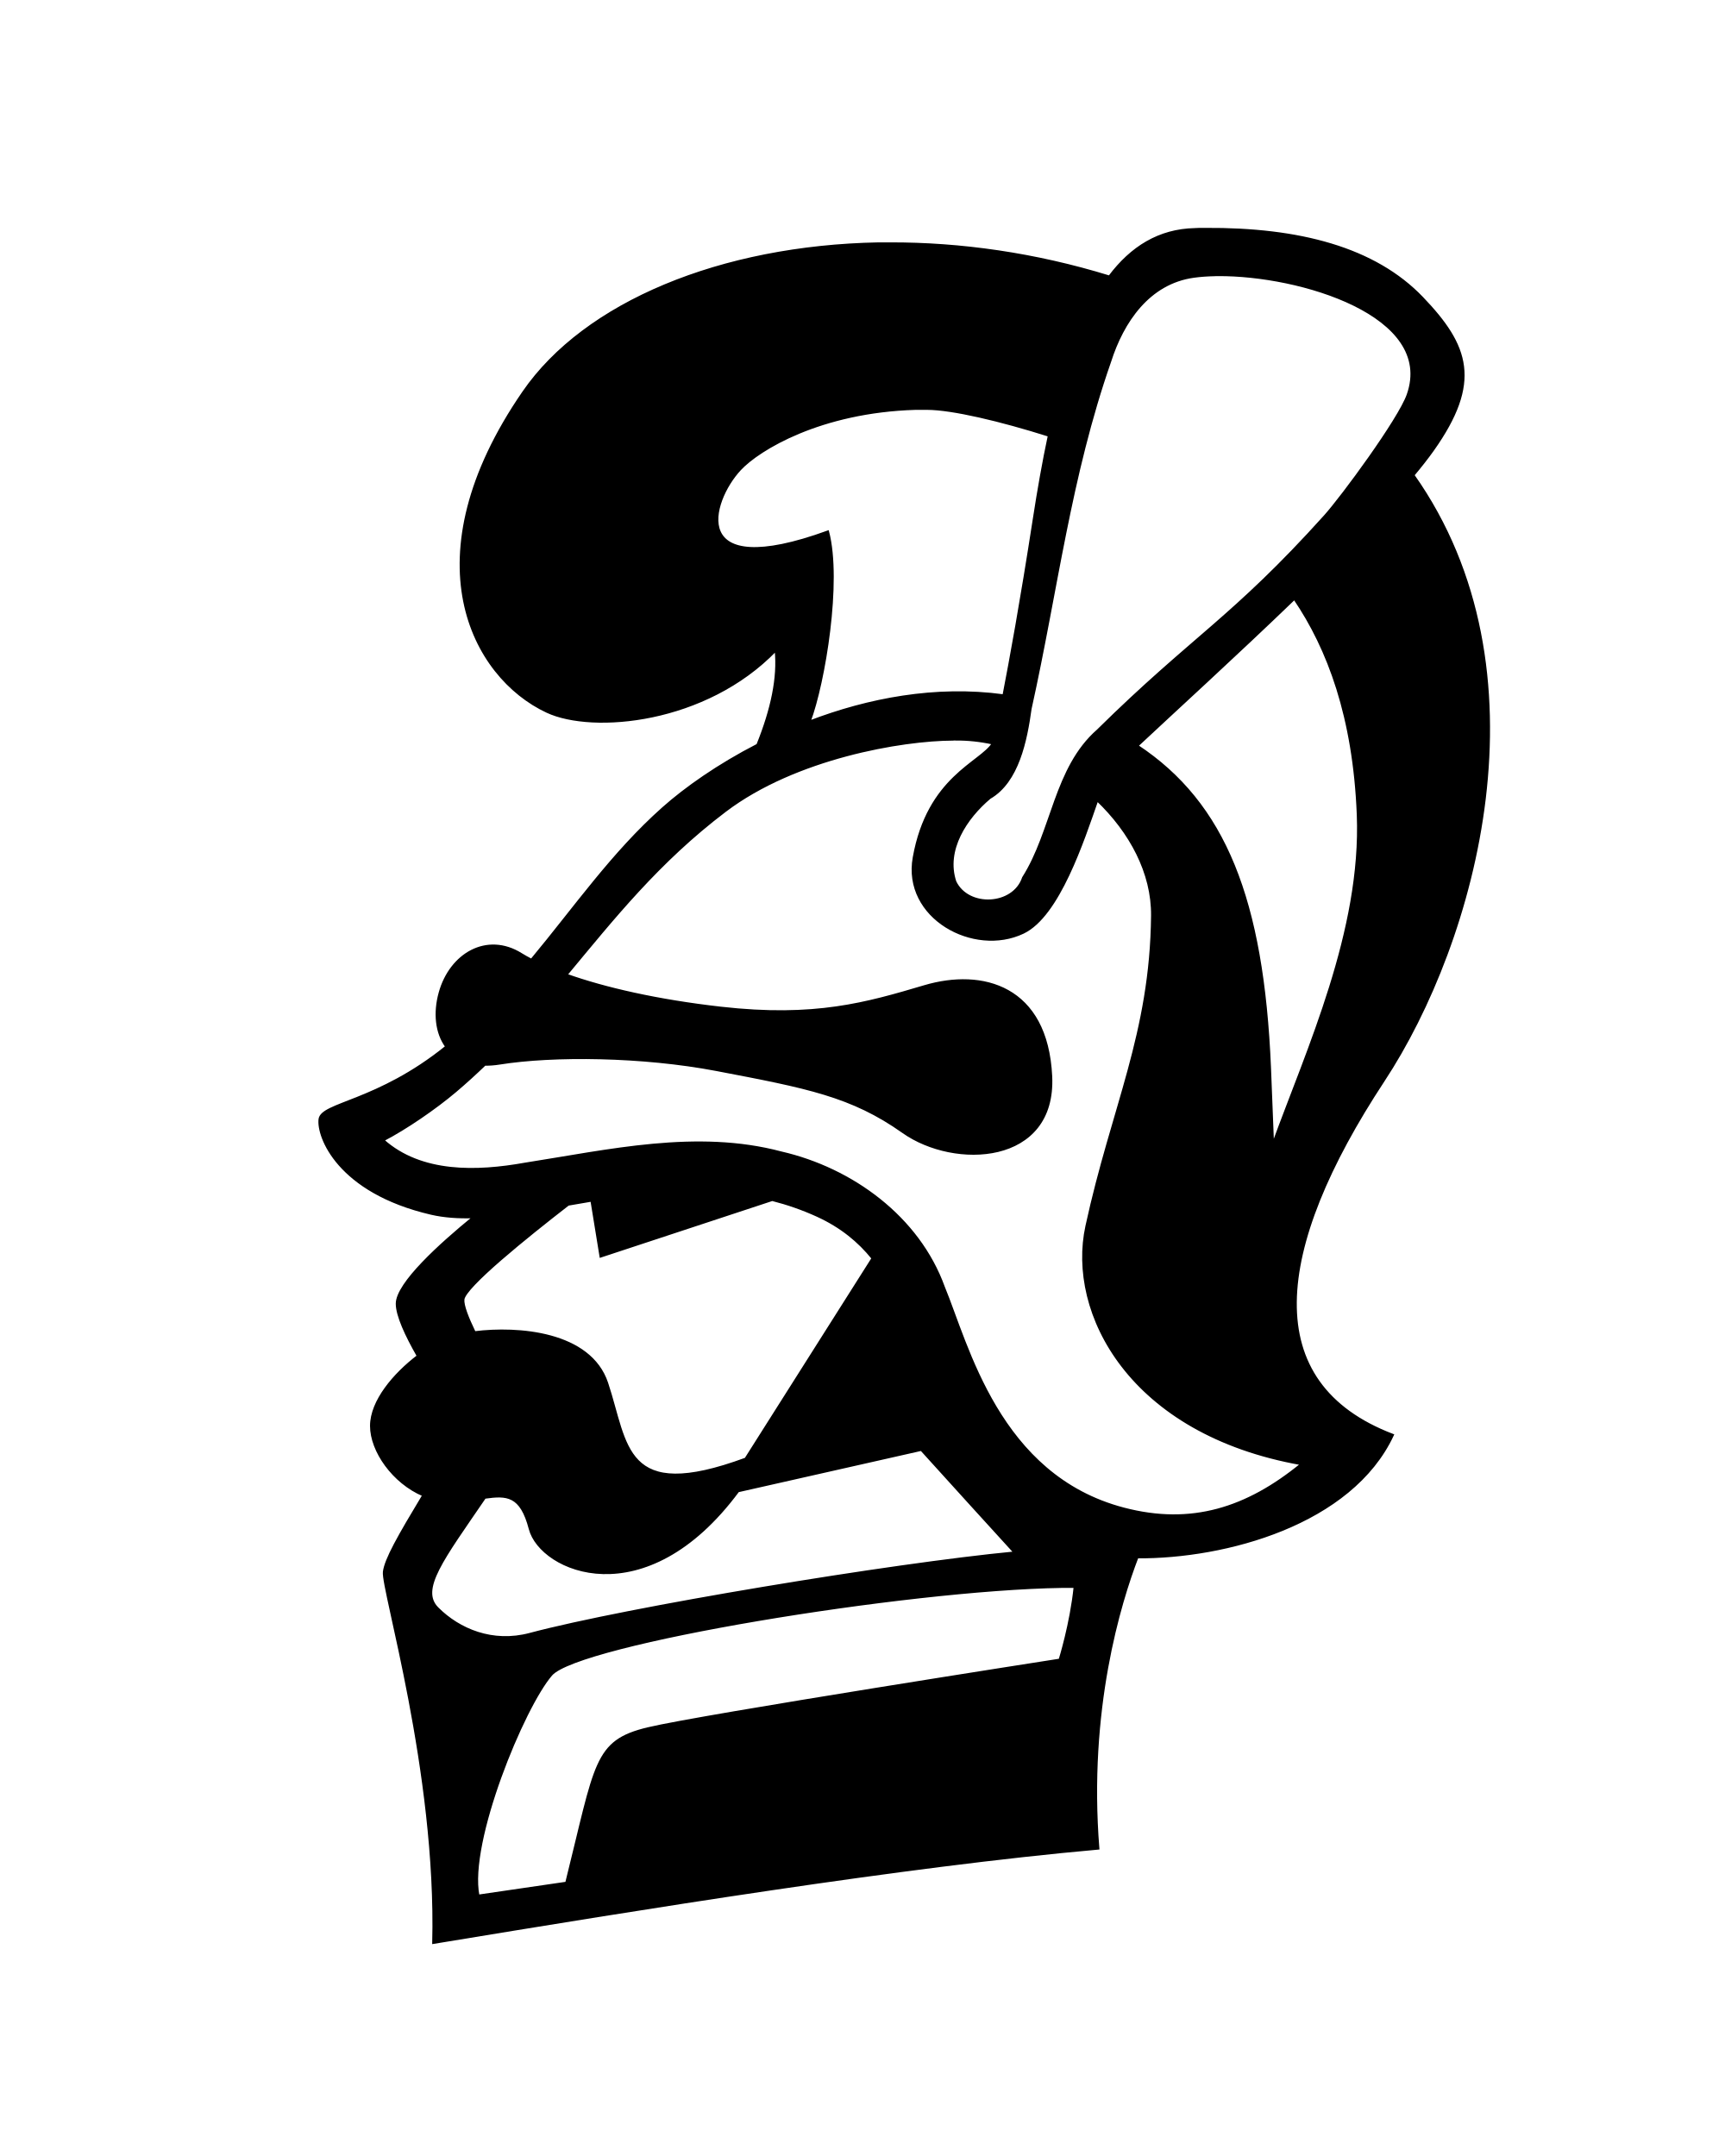
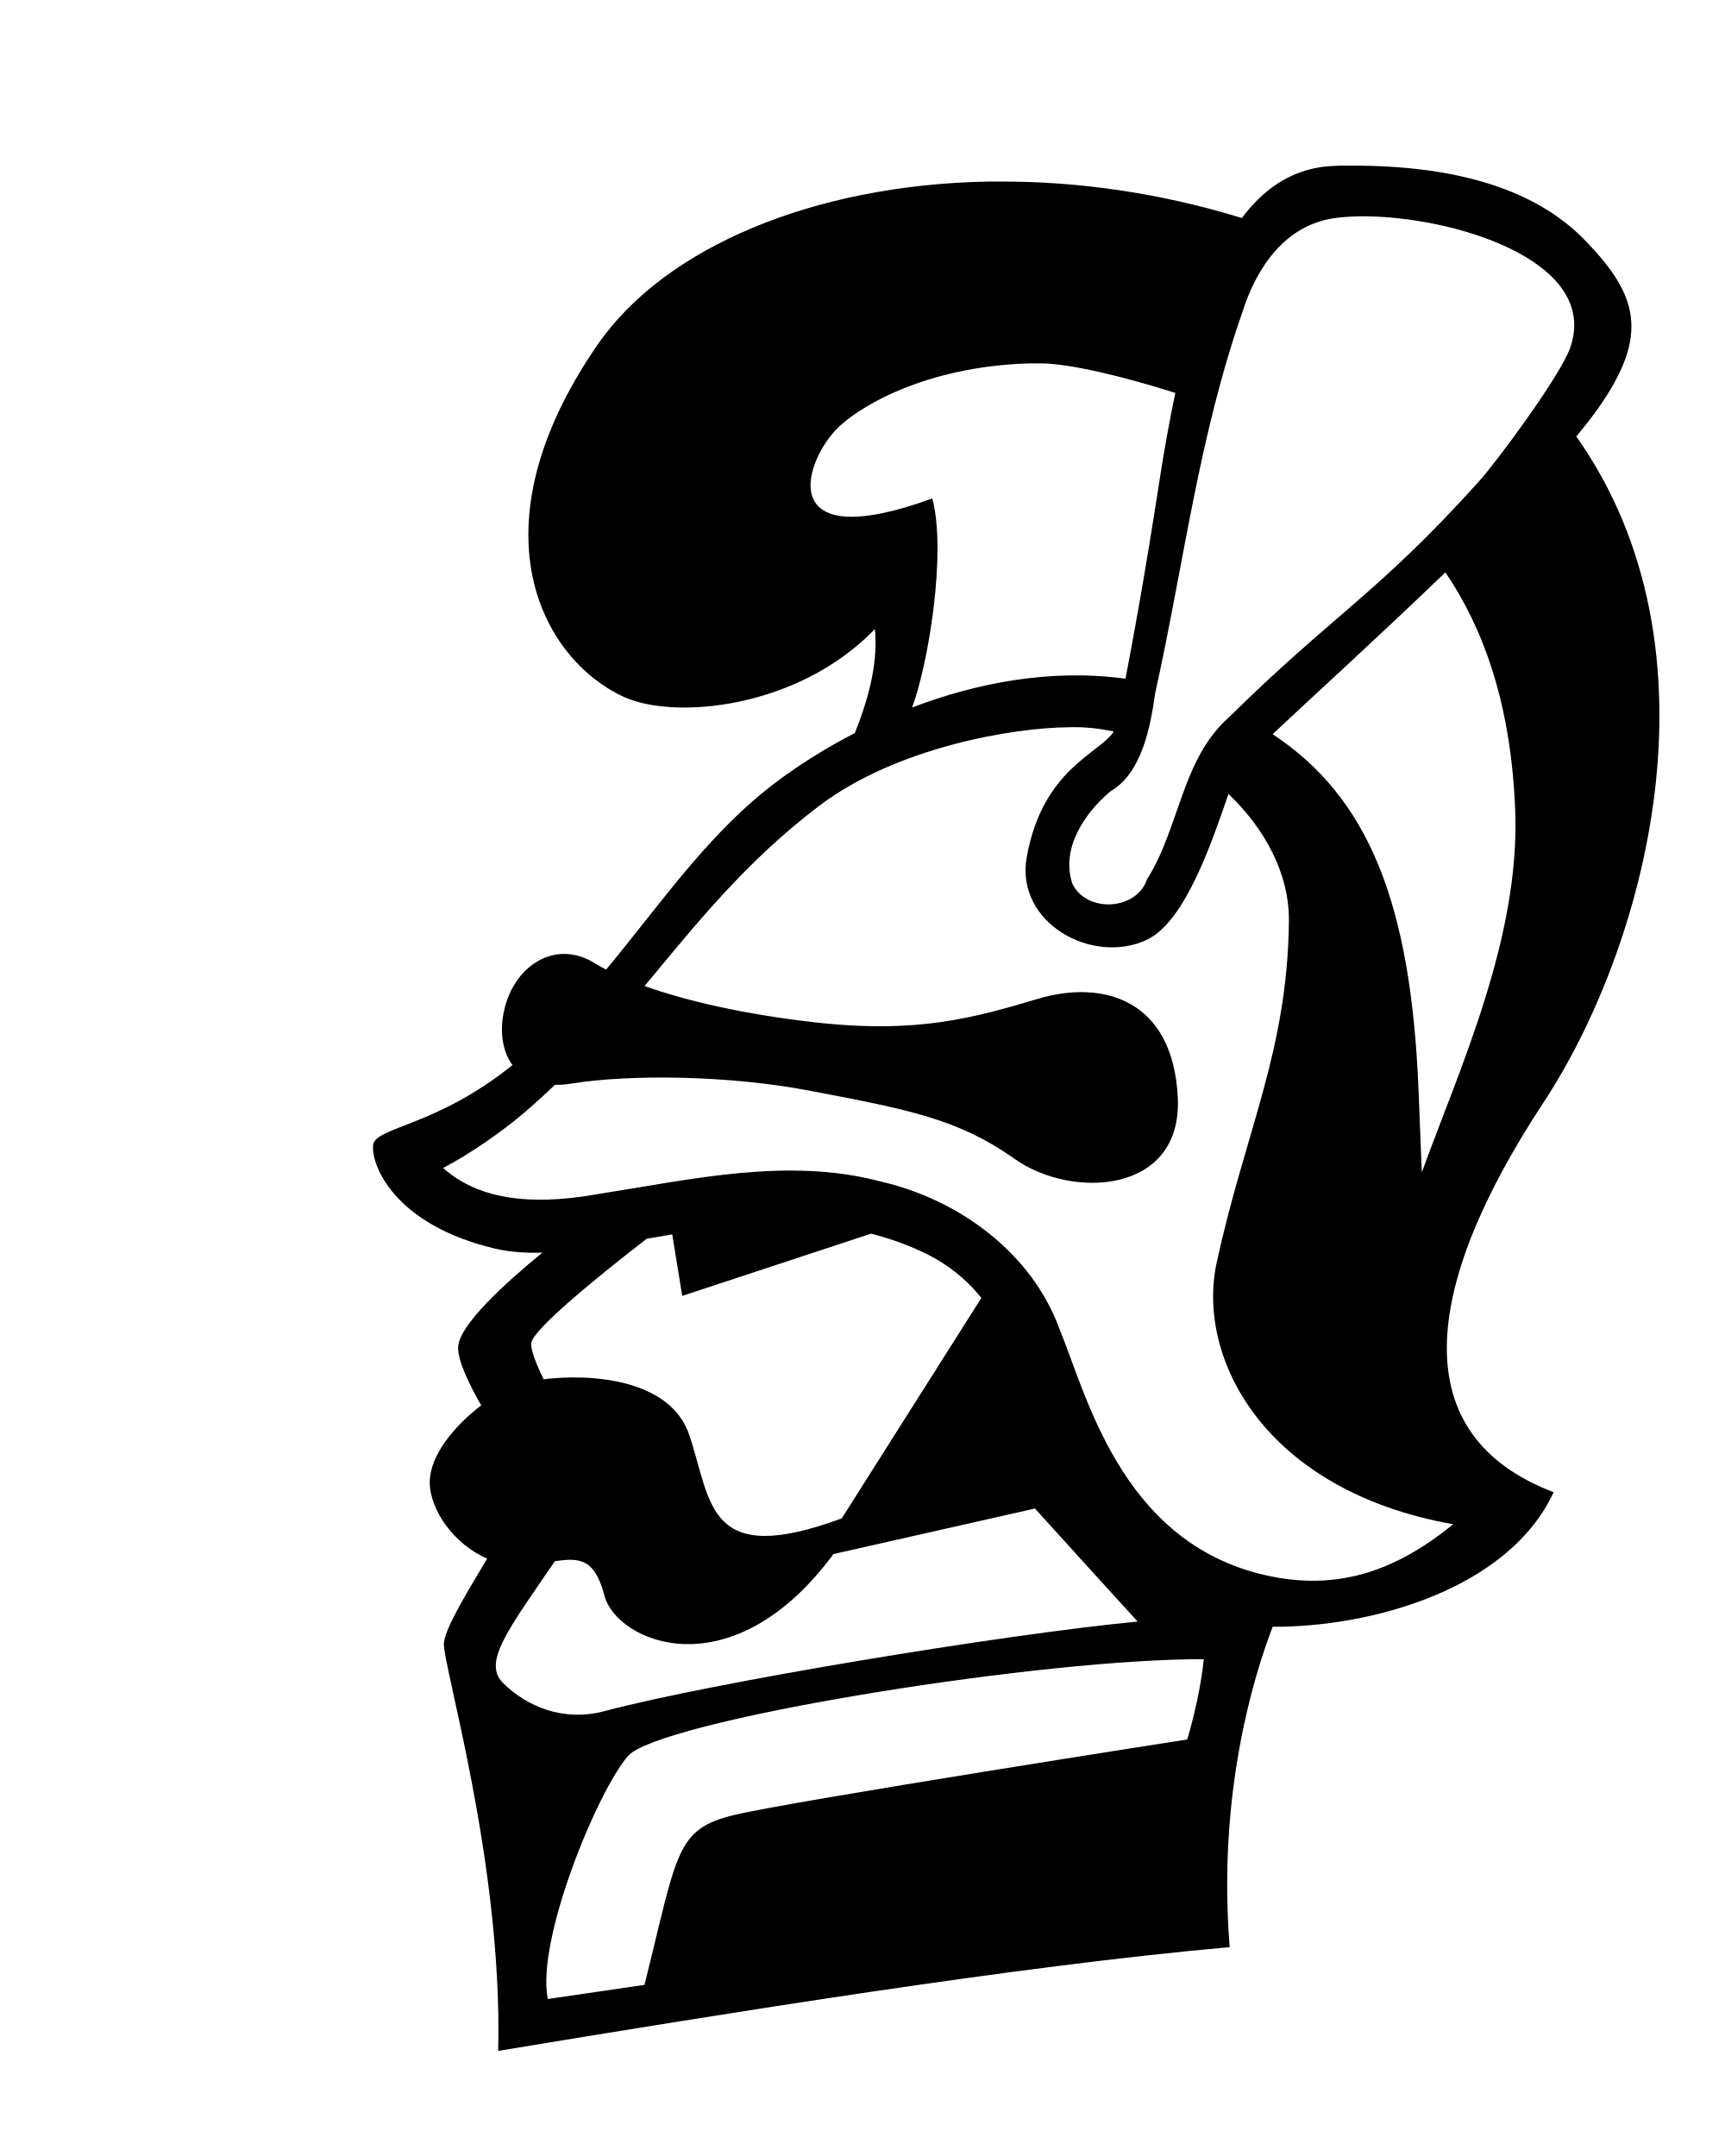
<svg xmlns="http://www.w3.org/2000/svg" viewBox="0 0 800 1000">
-   <g fill="currentColor">
-     <path style="fill:#000000;fill-opacity:1;fill-rule:evenodd;stroke:#000000;stroke-width:1px;stroke-linecap:butt;stroke-linejoin:miter;stroke-opacity:1" d="M 556.229,106.198 C 555.529,106.225 554.843,106.276 554.135,106.292 C 537.548,106.652 524.687,114.679 514.479,128.292 C 480.098,117.704 445.461,112.831 412.698,112.917 C 412.109,112.918 411.535,112.912 410.948,112.917 C 410.656,112.919 410.364,112.913 410.073,112.917 C 409.783,112.92 409.488,112.913 409.198,112.917 C 408.909,112.92 408.611,112.912 408.323,112.917 C 408.036,112.921 407.735,112.911 407.448,112.917 C 334.326,114.288 271.296,140.382 242.729,181.885 C 189.696,258.933 218.985,313.919 253.667,330.104 C 274.988,340.054 327.277,335.279 359.76,301.635 C 361.066,314.196 357.989,328.897 351.292,345.479 C 333.077,354.846 317.913,365.54 307.417,374.885 C 283.921,395.803 266.801,420.739 246.448,445.198 C 244.749,444.308 243.159,443.435 241.729,442.542 C 225.812,432.593 208.922,442.541 203.948,460.448 C 201.358,469.77 202.278,479.051 206.979,485.448 C 174.983,511.313 149.176,511.56 148.229,519.135 C 147.234,527.094 156.733,552.867 199.948,562.917 C 205.981,564.32 212.565,564.758 219.604,564.542 C 204.428,576.918 184.042,595.294 184.042,604.698 C 184.042,610.185 188.347,619.443 193.792,628.948 C 182.864,637.284 172.104,649.794 172.104,661.385 C 172.104,673.009 182.381,687.638 196.323,693.542 C 184.887,712.542 178.802,723.205 178.073,729.042 C 177.078,737 202.938,821.549 200.948,901.135 C 297.446,885.218 419.819,865.344 509.354,857.385 C 504.171,792.966 519.364,743.417 527.479,722.292 C 568.206,722.553 626.672,706.924 645.948,665.573 C 583.285,641.688 589.936,579.821 641.667,501.229 C 684.277,436.494 719.45,310.993 655.479,220.385 C 658.981,216.2 662.04,212.293 664.542,208.76 C 686.933,177.138 680.955,160.416 659.573,138.104 C 637.496,115.068 602.457,105.919 558.917,106.198 C 558.52,106.2 558.126,106.191 557.729,106.198 C 557.58,106.2 557.441,106.195 557.292,106.198 C 557.161,106.201 557.016,106.194 556.885,106.198 C 556.771,106.201 556.656,106.194 556.542,106.198 C 556.442,106.201 556.329,106.194 556.229,106.198 z M 563.823,127.573 C 563.854,127.57 563.885,127.575 563.917,127.573 C 563.948,127.572 564.011,127.573 564.042,127.573 C 564.045,127.573 564.067,127.573 564.073,127.573 C 564.111,127.573 564.156,127.574 564.198,127.573 C 564.422,127.566 564.66,127.574 564.885,127.573 C 602.934,127.317 665.876,146.173 652.885,183.104 C 648.855,194.563 622.447,230.465 614.385,239.417 C 571.685,286.829 553.152,295.324 509.073,338.792 C 489.118,356.331 488.254,385.459 474.51,407.104 C 470.107,420.377 448.961,421.401 443.01,408.948 C 438.115,394.179 448.069,379.309 459.042,370.073 C 472.106,362.529 475.894,343.418 477.917,328.76 C 490.133,273.696 496.135,221.141 514.823,167.635 C 520.674,149.276 532.707,131.213 553.667,128.323 C 556.67,127.909 559.98,127.672 563.542,127.604 C 563.635,127.602 563.729,127.582 563.823,127.573 z M 424.573,189.604 C 424.746,189.599 424.93,189.609 425.104,189.604 C 425.279,189.599 425.46,189.608 425.635,189.604 C 425.811,189.6 425.99,189.608 426.167,189.604 C 426.343,189.6 426.521,189.607 426.698,189.604 C 426.876,189.601 427.051,189.607 427.229,189.604 C 427.408,189.601 427.581,189.606 427.76,189.604 C 428.49,189.595 429.21,189.604 429.948,189.604 C 441.503,189.604 464.221,194.984 486.448,202.042 C 483.847,214.231 481.582,227.165 479.51,240.573 C 473.45,279.79 468.629,305.941 465.417,322.542 C 433.856,318.231 402.578,324.325 375.448,334.698 C 382.228,316.724 390.064,269.535 383.979,246.542 C 318.32,270.418 329.301,232.62 343.229,217.698 C 351.863,208.447 380.392,190.935 424.573,189.604 z M 600.292,277.698 C 616.019,300.816 627.935,332.556 629.729,377.854 C 631.865,431.781 606.407,486.556 590.354,530.698 C 589.873,519.234 589.458,507.382 588.948,495.26 C 585.658,417.127 567.934,372.671 527.448,345.917 C 544.083,330.321 572.795,304.208 600.292,277.698 z M 442.198,342.979 C 442.204,342.978 442.222,342.98 442.229,342.979 C 442.24,342.979 442.281,342.979 442.292,342.979 C 442.294,342.979 442.32,342.979 442.323,342.979 C 442.325,342.979 442.351,342.979 442.354,342.979 C 442.366,342.979 442.405,342.979 442.417,342.979 C 442.421,342.979 442.444,342.979 442.448,342.979 C 442.484,342.978 442.536,342.98 442.573,342.979 C 442.739,342.973 442.905,342.981 443.073,342.979 C 448.804,342.918 454.651,343.546 460.479,344.823 C 454.718,353.967 430.449,360.481 423.792,397.76 C 418.817,425.616 451.661,443.516 474.542,432.573 C 490.979,424.711 502.294,389.932 508.854,371.135 C 524.206,385.81 534.521,404.815 534.323,424.698 C 533.775,479.608 515.956,513.243 503.885,568.698 C 495.111,609.01 524.001,664.948 603.573,679.073 C 578.247,699.77 552.53,707.958 521.198,699.76 C 462.963,684.524 448.731,623.633 437.698,597.01 C 425.988,564.599 395.145,542.131 362.292,534.573 C 323.177,524.168 282.468,533.685 243.354,539.792 C 221.334,543.729 195.387,544.631 177.729,528.854 C 188.106,523.486 201.794,514.12 211.26,506.104 C 216.023,502.071 220.529,497.946 224.854,493.792 C 224.861,493.791 224.884,493.791 224.885,493.792 C 227.033,493.831 229.323,493.655 231.792,493.26 C 256.662,489.281 297.974,489.723 332.26,496.26 C 374.354,504.287 394.947,508.192 418.823,525.104 C 442.699,542.016 489.421,540.019 487.479,499.229 C 485.489,457.446 455.621,449.489 428.76,457.448 C 401.9,465.406 378.033,472.391 334.26,467.417 C 304.851,464.075 280.386,458.46 262.667,452.135 C 284.369,426.048 305.207,399.699 336.354,376.104 C 368.901,351.448 418.263,343.077 442.073,343.01 C 442.079,343.01 442.098,343.011 442.104,343.01 C 442.111,343.009 442.129,343.012 442.135,343.01 C 442.148,343.007 442.185,342.982 442.198,342.979 z M 358.135,556.542 C 365.126,558.314 372.11,560.721 379.042,563.885 C 390.128,568.946 398.312,575.759 404.667,583.635 L 345.792,676.604 C 288.754,697.624 291.046,670.025 281.542,641.51 C 273.653,617.844 240.101,615.446 220.104,617.948 C 216.834,611.193 214.585,605.4 214.885,602.698 C 215.538,596.822 244.024,573.825 263.542,558.698 C 263.549,558.698 263.571,558.698 263.573,558.698 C 267.106,558.085 270.694,557.45 274.323,556.854 L 278.542,582.792 L 358.135,556.542 z M 427.26,672.448 C 441.026,687.653 460.618,709.264 470.542,720.104 C 413.631,725.54 290.496,745.947 245.729,757.885 C 228.427,762.499 212.896,755.896 202.948,745.948 C 194.256,737.256 205.334,723.248 224.854,694.635 C 235.081,693.201 241.596,693.29 245.729,709.135 C 250.833,728.7 299.089,749.981 342.323,691.635 L 427.26,672.448 z M 492.51,736.01 C 492.795,736.006 493.072,736.014 493.354,736.01 C 493.637,736.007 493.917,736.013 494.198,736.01 C 495.63,735.995 497.052,736.005 498.417,736.01 C 496.676,753.171 491.448,769.823 491.448,769.823 C 491.448,769.823 325.319,795.698 300.448,801.667 C 275.577,807.636 276.563,817.581 262.635,873.292 L 221.854,879.26 C 216.88,854.39 242.734,791.714 255.667,776.792 C 268.248,762.275 419.933,737.136 492.51,736.01 z " id="path2280" />
+   <g transform="translate(10, -40) scale(1.10)" fill="currentColor">
+     <path d="M 556.229,106.198 C 555.529,106.225 554.843,106.276 554.135,106.292 C 537.548,106.652 524.687,114.679 514.479,128.292 C 480.098,117.704 445.461,112.831 412.698,112.917 C 412.109,112.918 411.535,112.912 410.948,112.917 C 410.656,112.919 410.364,112.913 410.073,112.917 C 409.783,112.92 409.488,112.913 409.198,112.917 C 408.909,112.92 408.611,112.912 408.323,112.917 C 408.036,112.921 407.735,112.911 407.448,112.917 C 334.326,114.288 271.296,140.382 242.729,181.885 C 189.696,258.933 218.985,313.919 253.667,330.104 C 274.988,340.054 327.277,335.279 359.76,301.635 C 361.066,314.196 357.989,328.897 351.292,345.479 C 333.077,354.846 317.913,365.54 307.417,374.885 C 283.921,395.803 266.801,420.739 246.448,445.198 C 244.749,444.308 243.159,443.435 241.729,442.542 C 225.812,432.593 208.922,442.541 203.948,460.448 C 201.358,469.77 202.278,479.051 206.979,485.448 C 174.983,511.313 149.176,511.56 148.229,519.135 C 147.234,527.094 156.733,552.867 199.948,562.917 C 205.981,564.32 212.565,564.758 219.604,564.542 C 204.428,576.918 184.042,595.294 184.042,604.698 C 184.042,610.185 188.347,619.443 193.792,628.948 C 182.864,637.284 172.104,649.794 172.104,661.385 C 172.104,673.009 182.381,687.638 196.323,693.542 C 184.887,712.542 178.802,723.205 178.073,729.042 C 177.078,737 202.938,821.549 200.948,901.135 C 297.446,885.218 419.819,865.344 509.354,857.385 C 504.171,792.966 519.364,743.417 527.479,722.292 C 568.206,722.553 626.672,706.924 645.948,665.573 C 583.285,641.688 589.936,579.821 641.667,501.229 C 684.277,436.494 719.45,310.993 655.479,220.385 C 658.981,216.2 662.04,212.293 664.542,208.76 C 686.933,177.138 680.955,160.416 659.573,138.104 C 637.496,115.068 602.457,105.919 558.917,106.198 C 558.52,106.2 558.126,106.191 557.729,106.198 C 557.58,106.2 557.441,106.195 557.292,106.198 C 557.161,106.201 557.016,106.194 556.885,106.198 C 556.771,106.201 556.656,106.194 556.542,106.198 C 556.442,106.201 556.329,106.194 556.229,106.198 z M 563.823,127.573 C 563.854,127.57 563.885,127.575 563.917,127.573 C 563.948,127.572 564.011,127.573 564.042,127.573 C 564.045,127.573 564.067,127.573 564.073,127.573 C 564.111,127.573 564.156,127.574 564.198,127.573 C 564.422,127.566 564.66,127.574 564.885,127.573 C 602.934,127.317 665.876,146.173 652.885,183.104 C 648.855,194.563 622.447,230.465 614.385,239.417 C 571.685,286.829 553.152,295.324 509.073,338.792 C 489.118,356.331 488.254,385.459 474.51,407.104 C 470.107,420.377 448.961,421.401 443.01,408.948 C 438.115,394.179 448.069,379.309 459.042,370.073 C 472.106,362.529 475.894,343.418 477.917,328.76 C 490.133,273.696 496.135,221.141 514.823,167.635 C 520.674,149.276 532.707,131.213 553.667,128.323 C 556.67,127.909 559.98,127.672 563.542,127.604 C 563.635,127.602 563.729,127.582 563.823,127.573 z M 424.573,189.604 C 424.746,189.599 424.93,189.609 425.104,189.604 C 425.279,189.599 425.46,189.608 425.635,189.604 C 425.811,189.6 425.99,189.608 426.167,189.604 C 426.343,189.6 426.521,189.607 426.698,189.604 C 426.876,189.601 427.051,189.607 427.229,189.604 C 427.408,189.601 427.581,189.606 427.76,189.604 C 428.49,189.595 429.21,189.604 429.948,189.604 C 441.503,189.604 464.221,194.984 486.448,202.042 C 483.847,214.231 481.582,227.165 479.51,240.573 C 473.45,279.79 468.629,305.941 465.417,322.542 C 433.856,318.231 402.578,324.325 375.448,334.698 C 382.228,316.724 390.064,269.535 383.979,246.542 C 318.32,270.418 329.301,232.62 343.229,217.698 C 351.863,208.447 380.392,190.935 424.573,189.604 z M 600.292,277.698 C 616.019,300.816 627.935,332.556 629.729,377.854 C 631.865,431.781 606.407,486.556 590.354,530.698 C 589.873,519.234 589.458,507.382 588.948,495.26 C 585.658,417.127 567.934,372.671 527.448,345.917 C 544.083,330.321 572.795,304.208 600.292,277.698 z M 442.198,342.979 C 442.204,342.978 442.222,342.98 442.229,342.979 C 442.24,342.979 442.281,342.979 442.292,342.979 C 442.294,342.979 442.32,342.979 442.323,342.979 C 442.325,342.979 442.351,342.979 442.354,342.979 C 442.366,342.979 442.405,342.979 442.417,342.979 C 442.421,342.979 442.444,342.979 442.448,342.979 C 442.484,342.978 442.536,342.98 442.573,342.979 C 442.739,342.973 442.905,342.981 443.073,342.979 C 448.804,342.918 454.651,343.546 460.479,344.823 C 454.718,353.967 430.449,360.481 423.792,397.76 C 418.817,425.616 451.661,443.516 474.542,432.573 C 490.979,424.711 502.294,389.932 508.854,371.135 C 524.206,385.81 534.521,404.815 534.323,424.698 C 533.775,479.608 515.956,513.243 503.885,568.698 C 495.111,609.01 524.001,664.948 603.573,679.073 C 578.247,699.77 552.53,707.958 521.198,699.76 C 462.963,684.524 448.731,623.633 437.698,597.01 C 425.988,564.599 395.145,542.131 362.292,534.573 C 323.177,524.168 282.468,533.685 243.354,539.792 C 221.334,543.729 195.387,544.631 177.729,528.854 C 188.106,523.486 201.794,514.12 211.26,506.104 C 216.023,502.071 220.529,497.946 224.854,493.792 C 224.861,493.791 224.884,493.791 224.885,493.792 C 227.033,493.831 229.323,493.655 231.792,493.26 C 256.662,489.281 297.974,489.723 332.26,496.26 C 374.354,504.287 394.947,508.192 418.823,525.104 C 442.699,542.016 489.421,540.019 487.479,499.229 C 485.489,457.446 455.621,449.489 428.76,457.448 C 401.9,465.406 378.033,472.391 334.26,467.417 C 304.851,464.075 280.386,458.46 262.667,452.135 C 284.369,426.048 305.207,399.699 336.354,376.104 C 368.901,351.448 418.263,343.077 442.073,343.01 C 442.079,343.01 442.098,343.011 442.104,343.01 C 442.111,343.009 442.129,343.012 442.135,343.01 C 442.148,343.007 442.185,342.982 442.198,342.979 z M 358.135,556.542 C 365.126,558.314 372.11,560.721 379.042,563.885 C 390.128,568.946 398.312,575.759 404.667,583.635 L 345.792,676.604 C 288.754,697.624 291.046,670.025 281.542,641.51 C 273.653,617.844 240.101,615.446 220.104,617.948 C 216.834,611.193 214.585,605.4 214.885,602.698 C 215.538,596.822 244.024,573.825 263.542,558.698 C 263.549,558.698 263.571,558.698 263.573,558.698 C 267.106,558.085 270.694,557.45 274.323,556.854 L 278.542,582.792 L 358.135,556.542 z M 427.26,672.448 C 441.026,687.653 460.618,709.264 470.542,720.104 C 413.631,725.54 290.496,745.947 245.729,757.885 C 228.427,762.499 212.896,755.896 202.948,745.948 C 194.256,737.256 205.334,723.248 224.854,694.635 C 235.081,693.201 241.596,693.29 245.729,709.135 C 250.833,728.7 299.089,749.981 342.323,691.635 L 427.26,672.448 z M 492.51,736.01 C 492.795,736.006 493.072,736.014 493.354,736.01 C 493.637,736.007 493.917,736.013 494.198,736.01 C 495.63,735.995 497.052,736.005 498.417,736.01 C 496.676,753.171 491.448,769.823 491.448,769.823 C 491.448,769.823 325.319,795.698 300.448,801.667 C 275.577,807.636 276.563,817.581 262.635,873.292 L 221.854,879.26 C 216.88,854.39 242.734,791.714 255.667,776.792 C 268.248,762.275 419.933,737.136 492.51,736.01 z " id="path2280" />
  </g>
</svg>
